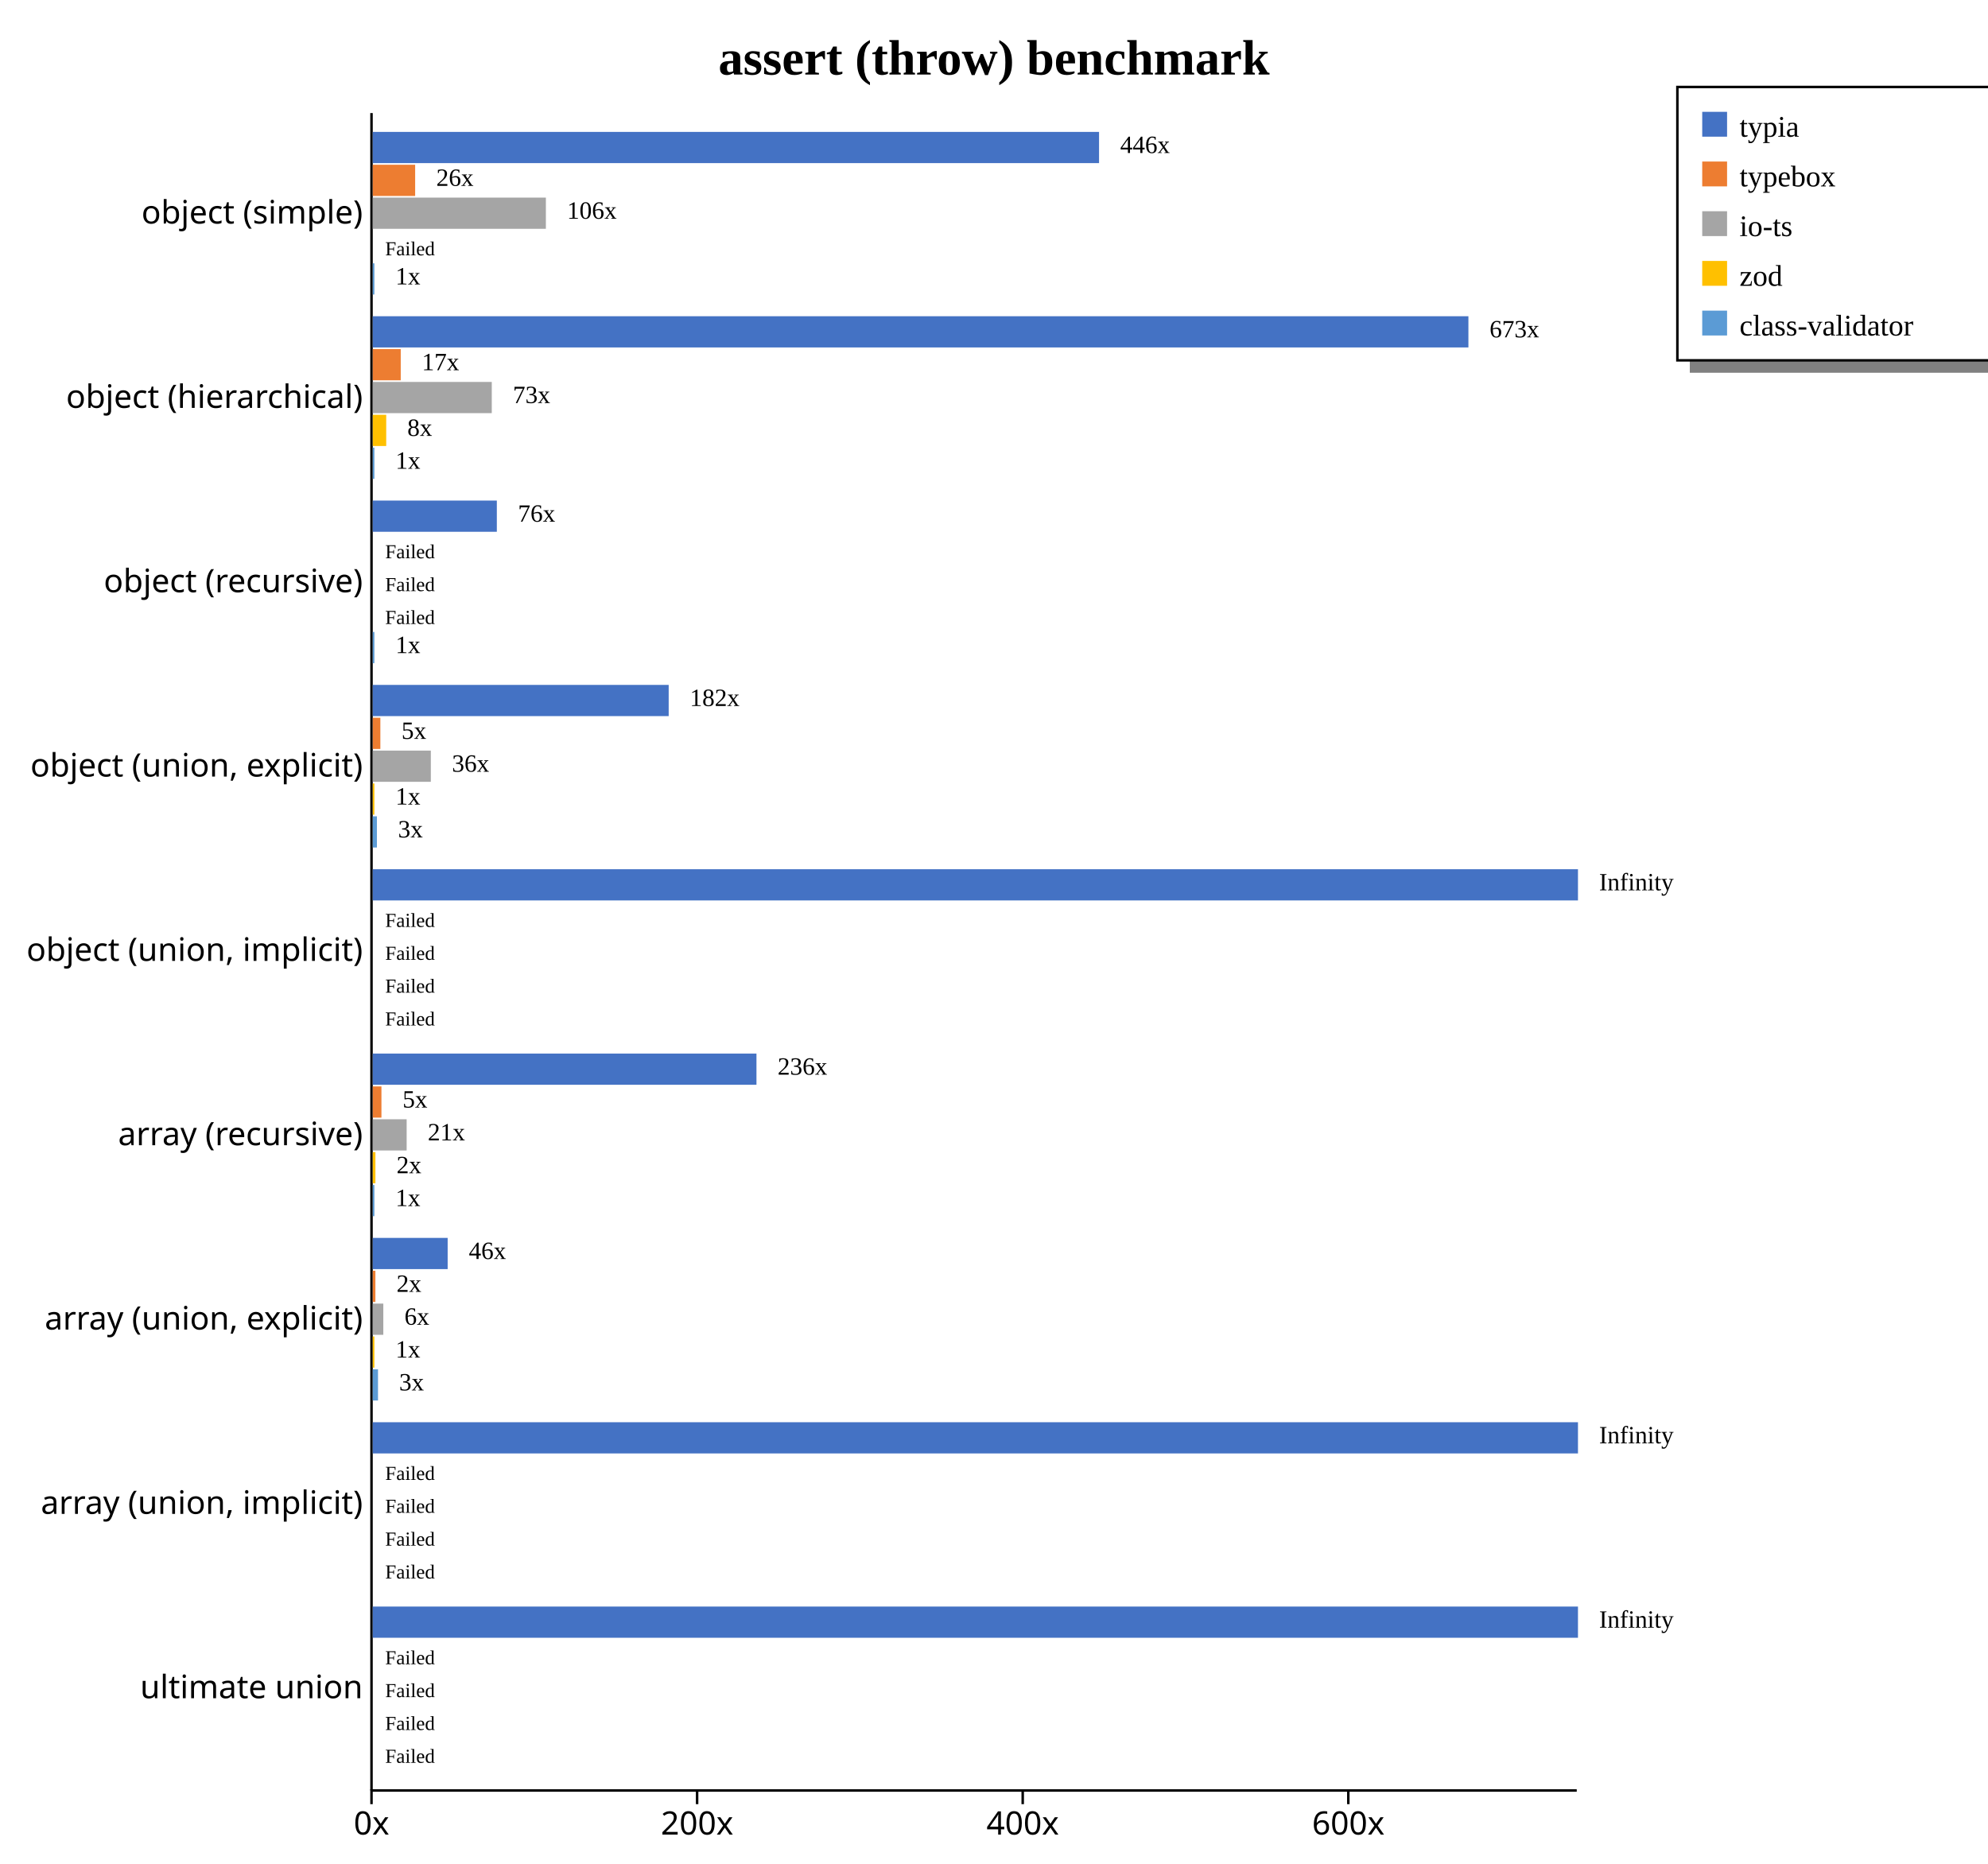
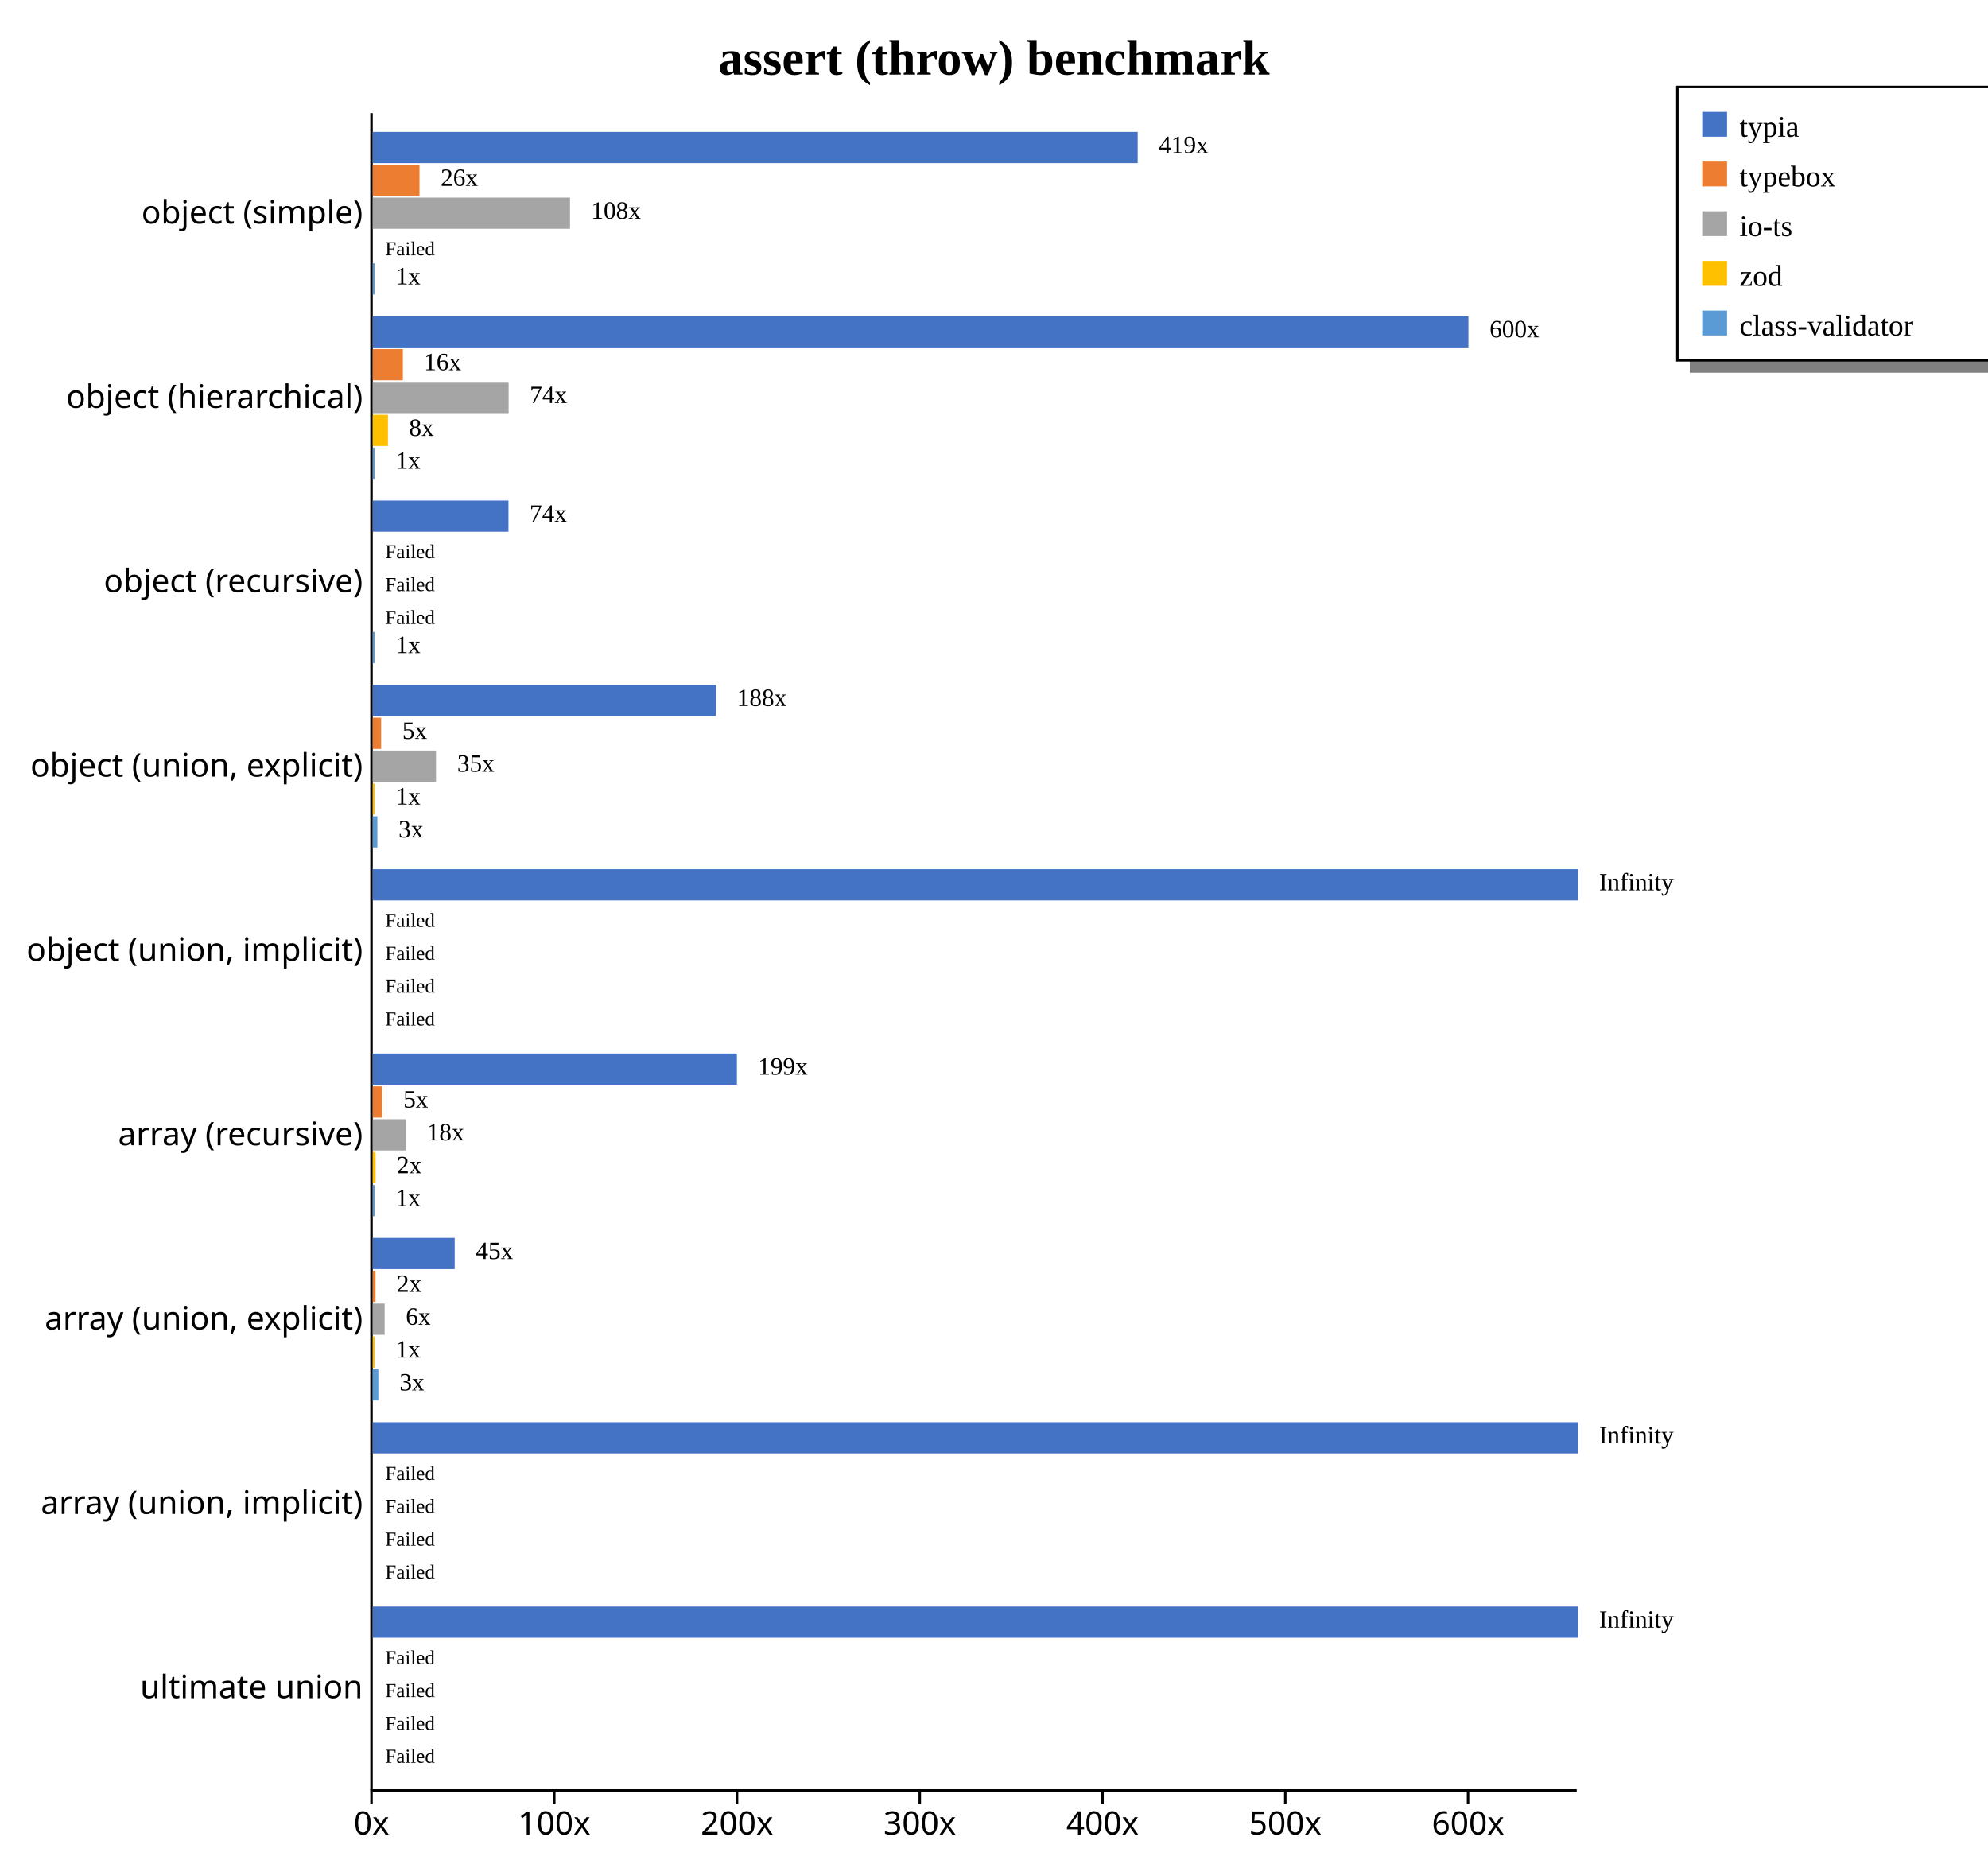
<svg xmlns="http://www.w3.org/2000/svg" width="800" height="750" style="background-color: white;">
  <g class="y axis" transform="translate(149,45)" fill="none" font-size="10" font-family="sans-serif" text-anchor="end" style="font-size: 13px;">
    <path class="domain" stroke="currentColor" d="M0.5,0.5V675.5" />
    <g class="tick" opacity="1" transform="translate(0,40.7967)" style="font-size: 13px;">
      <line stroke="currentColor" x2="0" />
      <text fill="currentColor" x="-3" dy="0.32em">object (simple)    </text>
    </g>
    <g class="tick" opacity="1" transform="translate(0,114.9725)" style="font-size: 13px;">
      <line stroke="currentColor" x2="0" />
      <text fill="currentColor" x="-3" dy="0.32em">object (hierarchical)    </text>
    </g>
    <g class="tick" opacity="1" transform="translate(0,189.1484)" style="font-size: 13px;">
      <line stroke="currentColor" x2="0" />
      <text fill="currentColor" x="-3" dy="0.32em">object (recursive)    </text>
    </g>
    <g class="tick" opacity="1" transform="translate(0,263.3242)" style="font-size: 13px;">
      <line stroke="currentColor" x2="0" />
      <text fill="currentColor" x="-3" dy="0.32em">object (union, explicit)    </text>
    </g>
    <g class="tick" opacity="1" transform="translate(0,337.5)" style="font-size: 13px;">
      <line stroke="currentColor" x2="0" />
      <text fill="currentColor" x="-3" dy="0.32em">object (union, implicit)    </text>
    </g>
    <g class="tick" opacity="1" transform="translate(0,411.6758)" style="font-size: 13px;">
      <line stroke="currentColor" x2="0" />
      <text fill="currentColor" x="-3" dy="0.32em">array (recursive)    </text>
    </g>
    <g class="tick" opacity="1" transform="translate(0,485.8516)" style="font-size: 13px;">
      <line stroke="currentColor" x2="0" />
      <text fill="currentColor" x="-3" dy="0.32em">array (union, explicit)    </text>
    </g>
    <g class="tick" opacity="1" transform="translate(0,560.0275)" style="font-size: 13px;">
      <line stroke="currentColor" x2="0" />
      <text fill="currentColor" x="-3" dy="0.32em">array (union, implicit)    </text>
    </g>
    <g class="tick" opacity="1" transform="translate(0,634.2033)" style="font-size: 13px;">
      <line stroke="currentColor" x2="0" />
      <text fill="currentColor" x="-3" dy="0.32em">ultimate union    </text>
    </g>
  </g>
  <g class="x axis" transform="translate(149,720)" fill="none" font-size="10" font-family="sans-serif" text-anchor="middle" style="font-size: 13px;">
    <path class="domain" stroke="currentColor" d="M0.5,0.5H485.5" />
    <g class="tick" opacity="1" transform="translate(0.5,0)" style="font-size: 13px;">
      <line stroke="currentColor" y2="6" />
      <text fill="currentColor" y="9" dy="0.71em">0x</text>
    </g>
-     <g class="tick" opacity="1" transform="translate(131.5272,0)" style="font-size: 13px;">
+     <g class="tick" opacity="1" transform="translate(74.04284,0)" style="font-size: 13px;">
+       <line stroke="currentColor" y2="6" />
+       <text fill="currentColor" y="9" dy="0.71em">100x</text>
+     </g>
+     <g class="tick" opacity="1" transform="translate(147.5857,0)" style="font-size: 13px;">
      <line stroke="currentColor" y2="6" />
      <text fill="currentColor" y="9" dy="0.71em">200x</text>
    </g>
-     <g class="tick" opacity="1" transform="translate(262.5544,0)" style="font-size: 13px;">
+     <g class="tick" opacity="1" transform="translate(221.1285,0)" style="font-size: 13px;">
+       <line stroke="currentColor" y2="6" />
+       <text fill="currentColor" y="9" dy="0.71em">300x</text>
+     </g>
+     <g class="tick" opacity="1" transform="translate(294.6714,0)" style="font-size: 13px;">
      <line stroke="currentColor" y2="6" />
      <text fill="currentColor" y="9" dy="0.71em">400x</text>
    </g>
-     <g class="tick" opacity="1" transform="translate(393.5816,0)" style="font-size: 13px;">
+     <g class="tick" opacity="1" transform="translate(368.2142,0)" style="font-size: 13px;">
+       <line stroke="currentColor" y2="6" />
+       <text fill="currentColor" y="9" dy="0.71em">500x</text>
+     </g>
+     <g class="tick" opacity="1" transform="translate(441.7571,0)" style="font-size: 13px;">
      <line stroke="currentColor" y2="6" />
      <text fill="currentColor" y="9" dy="0.71em">600x</text>
    </g>
  </g>
  <text transform="translate(400, 30)" style="text-anchor: middle; font-size: 20px; font-weight: bold;">assert (throw) benchmark</text>
  <rect x="680" y="145" width="200" height="5" fill="gray" />
  <rect x="675" y="35" width="200" height="110" fill="none" stroke="black" />
  <rect x="685" y="45" width="10" height="10" style="fill: #4472c4;" />
  <text x="700" y="55" style="font-size: 12px;">typia</text>
  <rect x="685" y="65" width="10" height="10" style="fill: #ed7d31;" />
  <text x="700" y="75" style="font-size: 12px;">typebox</text>
  <rect x="685" y="85" width="10" height="10" style="fill: #a5a5a5;" />
  <text x="700" y="95" style="font-size: 12px;">io-ts</text>
  <rect x="685" y="105" width="10" height="10" style="fill: #ffc000;" />
  <text x="700" y="115" style="font-size: 12px;">zod</text>
  <rect x="685" y="125" width="10" height="10" style="fill: #5b9bd5;" />
  <text x="700" y="135" style="font-size: 12px;">class-validator</text>
  <g style="font-size: 13px;">
    <g style="font-size: 13px;">
-       <rect x="150" y="53.079" width="292.273" height="12.558" fill="#4472c4" />
-       <rect x="150" y="66.298" width="17.065" height="12.558" fill="#ed7d31" />
-       <rect x="150" y="79.517" width="69.67" height="12.558" fill="#a5a5a5" />
+       <rect x="150" y="53.079" width="307.814" height="12.558" fill="#4472c4" />
+       <rect x="150" y="66.298" width="18.815" height="12.558" fill="#ed7d31" />
+       <rect x="150" y="79.517" width="79.383" height="12.558" fill="#a5a5a5" />
      <rect x="150" y="92.737" width="0" height="12.558" fill="#ffc000" />
-       <rect x="150" y="105.956" width="0.655" height="12.558" fill="#5b9bd5" />
-       <text class="label" x="450.773" y="61.579" font-size="10px">446x</text>
-       <text class="label" x="175.565" y="74.798" font-size="10px">26x</text>
-       <text class="label" x="228.17" y="88.017" font-size="10px">106x</text>
+       <rect x="150" y="105.956" width="0.735" height="12.558" fill="#5b9bd5" />
+       <text class="label" x="466.314" y="61.579" font-size="10px">419x</text>
+       <text class="label" x="177.315" y="74.798" font-size="10px">26x</text>
+       <text class="label" x="237.883" y="88.017" font-size="10px">108x</text>
      <text class="label" x="158.5" y="101.237" font-size="10px" />
-       <text class="label" x="159.155" y="114.456" font-size="10px">1x</text>
-       <text class="label" x="447.273" y="63.079" font-size="8px" />
-       <text class="label" x="172.065" y="76.298" font-size="8px" />
-       <text class="label" x="224.67" y="89.517" font-size="8px" />
+       <text class="label" x="159.235" y="114.456" font-size="10px">1x</text>
+       <text class="label" x="462.814" y="63.079" font-size="8px" />
+       <text class="label" x="173.815" y="76.298" font-size="8px" />
+       <text class="label" x="234.383" y="89.517" font-size="8px" />
      <text class="label" x="155" y="102.737" font-size="8px">Failed</text>
-       <text class="label" x="155.655" y="115.956" font-size="8px" />
+       <text class="label" x="155.735" y="115.956" font-size="8px" />
    </g>
    <g style="font-size: 13px;">
      <rect x="150" y="127.254" width="440.909" height="12.558" fill="#4472c4" />
-       <rect x="150" y="140.474" width="11.264" height="12.558" fill="#ed7d31" />
-       <rect x="150" y="153.693" width="47.897" height="12.558" fill="#a5a5a5" />
-       <rect x="150" y="166.913" width="5.419" height="12.558" fill="#ffc000" />
-       <rect x="150" y="180.132" width="0.655" height="12.558" fill="#5b9bd5" />
-       <text class="label" x="599.409" y="135.754" font-size="10px">673x</text>
-       <text class="label" x="169.764" y="148.974" font-size="10px">17x</text>
-       <text class="label" x="206.397" y="162.193" font-size="10px">73x</text>
-       <text class="label" x="163.919" y="175.413" font-size="10px">8x</text>
-       <text class="label" x="159.155" y="188.632" font-size="10px">1x</text>
+       <rect x="150" y="140.474" width="12.11" height="12.558" fill="#ed7d31" />
+       <rect x="150" y="153.693" width="54.679" height="12.558" fill="#a5a5a5" />
+       <rect x="150" y="166.913" width="6.107" height="12.558" fill="#ffc000" />
+       <rect x="150" y="180.132" width="0.735" height="12.558" fill="#5b9bd5" />
+       <text class="label" x="599.409" y="135.754" font-size="10px">600x</text>
+       <text class="label" x="170.61" y="148.974" font-size="10px">16x</text>
+       <text class="label" x="213.179" y="162.193" font-size="10px">74x</text>
+       <text class="label" x="164.607" y="175.413" font-size="10px">8x</text>
+       <text class="label" x="159.235" y="188.632" font-size="10px">1x</text>
      <text class="label" x="595.909" y="137.254" font-size="8px" />
-       <text class="label" x="166.264" y="150.474" font-size="8px" />
-       <text class="label" x="202.897" y="163.693" font-size="8px" />
-       <text class="label" x="160.419" y="176.913" font-size="8px" />
-       <text class="label" x="155.655" y="190.132" font-size="8px" />
-     </g>
-     <g style="font-size: 13px;">
-       <rect x="150" y="201.43" width="49.932" height="12.558" fill="#4472c4" />
+       <text class="label" x="167.11" y="150.474" font-size="8px" />
+       <text class="label" x="209.679" y="163.693" font-size="8px" />
+       <text class="label" x="161.107" y="176.913" font-size="8px" />
+       <text class="label" x="155.735" y="190.132" font-size="8px" />
+     </g>
+     <g style="font-size: 13px;">
+       <rect x="150" y="201.43" width="54.615" height="12.558" fill="#4472c4" />
      <rect x="150" y="214.65" width="0" height="12.558" fill="#ed7d31" />
      <rect x="150" y="227.869" width="0" height="12.558" fill="#a5a5a5" />
      <rect x="150" y="241.089" width="0" height="12.558" fill="#ffc000" />
-       <rect x="150" y="254.308" width="0.655" height="12.558" fill="#5b9bd5" />
-       <text class="label" x="208.432" y="209.93" font-size="10px">76x</text>
+       <rect x="150" y="254.308" width="0.735" height="12.558" fill="#5b9bd5" />
+       <text class="label" x="213.115" y="209.93" font-size="10px">74x</text>
      <text class="label" x="158.5" y="223.15" font-size="10px" />
      <text class="label" x="158.5" y="236.369" font-size="10px" />
      <text class="label" x="158.5" y="249.589" font-size="10px" />
-       <text class="label" x="159.155" y="262.808" font-size="10px">1x</text>
-       <text class="label" x="204.932" y="211.43" font-size="8px" />
+       <text class="label" x="159.235" y="262.808" font-size="10px">1x</text>
+       <text class="label" x="209.615" y="211.43" font-size="8px" />
      <text class="label" x="155" y="224.65" font-size="8px">Failed</text>
      <text class="label" x="155" y="237.869" font-size="8px">Failed</text>
      <text class="label" x="155" y="251.089" font-size="8px">Failed</text>
-       <text class="label" x="155.655" y="264.308" font-size="8px" />
-     </g>
-     <g style="font-size: 13px;">
-       <rect x="150" y="275.606" width="119.089" height="12.558" fill="#4472c4" />
-       <rect x="150" y="288.825" width="3.063" height="12.558" fill="#ed7d31" />
-       <rect x="150" y="302.045" width="23.371" height="12.558" fill="#a5a5a5" />
-       <rect x="150" y="315.264" width="0.655" height="12.558" fill="#ffc000" />
-       <rect x="150" y="328.484" width="1.677" height="12.558" fill="#5b9bd5" />
-       <text class="label" x="277.589" y="284.106" font-size="10px">182x</text>
-       <text class="label" x="161.563" y="297.325" font-size="10px">5x</text>
-       <text class="label" x="181.871" y="310.545" font-size="10px">36x</text>
-       <text class="label" x="159.155" y="323.764" font-size="10px">1x</text>
-       <text class="label" x="160.177" y="336.984" font-size="10px">3x</text>
-       <text class="label" x="274.089" y="285.606" font-size="8px" />
-       <text class="label" x="158.063" y="298.825" font-size="8px" />
-       <text class="label" x="178.371" y="312.045" font-size="8px" />
-       <text class="label" x="155.655" y="325.264" font-size="8px" />
-       <text class="label" x="156.677" y="338.484" font-size="8px" />
+       <text class="label" x="155.735" y="264.308" font-size="8px" />
+     </g>
+     <g style="font-size: 13px;">
+       <rect x="150" y="275.606" width="138.065" height="12.558" fill="#4472c4" />
+       <rect x="150" y="288.825" width="3.375" height="12.558" fill="#ed7d31" />
+       <rect x="150" y="302.045" width="25.46" height="12.558" fill="#a5a5a5" />
+       <rect x="150" y="315.264" width="0.735" height="12.558" fill="#ffc000" />
+       <rect x="150" y="328.484" width="1.854" height="12.558" fill="#5b9bd5" />
+       <text class="label" x="296.565" y="284.106" font-size="10px">188x</text>
+       <text class="label" x="161.875" y="297.325" font-size="10px">5x</text>
+       <text class="label" x="183.96" y="310.545" font-size="10px">35x</text>
+       <text class="label" x="159.235" y="323.764" font-size="10px">1x</text>
+       <text class="label" x="160.354" y="336.984" font-size="10px">3x</text>
+       <text class="label" x="293.065" y="285.606" font-size="8px" />
+       <text class="label" x="158.375" y="298.825" font-size="8px" />
+       <text class="label" x="180.46" y="312.045" font-size="8px" />
+       <text class="label" x="155.735" y="325.264" font-size="8px" />
+       <text class="label" x="156.854" y="338.484" font-size="8px" />
    </g>
    <g style="font-size: 13px;">
      <rect x="150" y="349.782" width="485" height="12.558" fill="#4472c4" />
      <rect x="150" y="363.001" width="0" height="12.558" fill="#ed7d31" />
      <rect x="150" y="376.221" width="0" height="12.558" fill="#a5a5a5" />
      <rect x="150" y="389.44" width="0" height="12.558" fill="#ffc000" />
      <rect x="150" y="402.66" width="0" height="12.558" fill="#5b9bd5" />
      <text class="label" x="643.5" y="358.282" font-size="10px">Infinity</text>
      <text class="label" x="158.5" y="371.501" font-size="10px" />
      <text class="label" x="158.5" y="384.721" font-size="10px" />
      <text class="label" x="158.5" y="397.94" font-size="10px" />
      <text class="label" x="158.5" y="411.16" font-size="10px" />
      <text class="label" x="640" y="359.782" font-size="8px" />
      <text class="label" x="155" y="373.001" font-size="8px">Failed</text>
      <text class="label" x="155" y="386.221" font-size="8px">Failed</text>
      <text class="label" x="155" y="399.44" font-size="8px">Failed</text>
      <text class="label" x="155" y="412.66" font-size="8px">Failed</text>
    </g>
    <g style="font-size: 13px;">
-       <rect x="150" y="423.958" width="154.414" height="12.558" fill="#4472c4" />
-       <rect x="150" y="437.177" width="3.499" height="12.558" fill="#ed7d31" />
-       <rect x="150" y="450.397" width="13.642" height="12.558" fill="#a5a5a5" />
-       <rect x="150" y="463.616" width="1.071" height="12.558" fill="#ffc000" />
-       <rect x="150" y="476.835" width="0.655" height="12.558" fill="#5b9bd5" />
-       <text class="label" x="312.914" y="432.458" font-size="10px">236x</text>
-       <text class="label" x="161.999" y="445.677" font-size="10px">5x</text>
-       <text class="label" x="172.142" y="458.897" font-size="10px">21x</text>
-       <text class="label" x="159.571" y="472.116" font-size="10px">2x</text>
-       <text class="label" x="159.155" y="485.335" font-size="10px">1x</text>
-       <text class="label" x="309.414" y="433.958" font-size="8px" />
-       <text class="label" x="158.499" y="447.177" font-size="8px" />
-       <text class="label" x="168.642" y="460.397" font-size="8px" />
-       <text class="label" x="156.071" y="473.616" font-size="8px" />
-       <text class="label" x="155.655" y="486.835" font-size="8px" />
-     </g>
-     <g style="font-size: 13px;">
-       <rect x="150" y="498.134" width="30.144" height="12.558" fill="#4472c4" />
-       <rect x="150" y="511.353" width="1.062" height="12.558" fill="#ed7d31" />
-       <rect x="150" y="524.572" width="4.251" height="12.558" fill="#a5a5a5" />
-       <rect x="150" y="537.792" width="0.655" height="12.558" fill="#ffc000" />
-       <rect x="150" y="551.011" width="2.118" height="12.558" fill="#5b9bd5" />
-       <text class="label" x="188.644" y="506.634" font-size="10px">46x</text>
-       <text class="label" x="159.562" y="519.853" font-size="10px">2x</text>
-       <text class="label" x="162.751" y="533.072" font-size="10px">6x</text>
-       <text class="label" x="159.155" y="546.292" font-size="10px">1x</text>
-       <text class="label" x="160.618" y="559.511" font-size="10px">3x</text>
-       <text class="label" x="185.144" y="508.134" font-size="8px" />
-       <text class="label" x="156.062" y="521.353" font-size="8px" />
-       <text class="label" x="159.251" y="534.572" font-size="8px" />
-       <text class="label" x="155.655" y="547.792" font-size="8px" />
-       <text class="label" x="157.118" y="561.011" font-size="8px" />
+       <rect x="150" y="423.958" width="146.536" height="12.558" fill="#4472c4" />
+       <rect x="150" y="437.177" width="3.797" height="12.558" fill="#ed7d31" />
+       <rect x="150" y="450.397" width="13.261" height="12.558" fill="#a5a5a5" />
+       <rect x="150" y="463.616" width="1.148" height="12.558" fill="#ffc000" />
+       <rect x="150" y="476.835" width="0.735" height="12.558" fill="#5b9bd5" />
+       <text class="label" x="305.036" y="432.458" font-size="10px">199x</text>
+       <text class="label" x="162.297" y="445.677" font-size="10px">5x</text>
+       <text class="label" x="171.761" y="458.897" font-size="10px">18x</text>
+       <text class="label" x="159.648" y="472.116" font-size="10px">2x</text>
+       <text class="label" x="159.235" y="485.335" font-size="10px">1x</text>
+       <text class="label" x="301.536" y="433.958" font-size="8px" />
+       <text class="label" x="158.797" y="447.177" font-size="8px" />
+       <text class="label" x="168.261" y="460.397" font-size="8px" />
+       <text class="label" x="156.148" y="473.616" font-size="8px" />
+       <text class="label" x="155.735" y="486.835" font-size="8px" />
+     </g>
+     <g style="font-size: 13px;">
+       <rect x="150" y="498.134" width="32.974" height="12.558" fill="#4472c4" />
+       <rect x="150" y="511.353" width="1.128" height="12.558" fill="#ed7d31" />
+       <rect x="150" y="524.572" width="4.78" height="12.558" fill="#a5a5a5" />
+       <rect x="150" y="537.792" width="0.735" height="12.558" fill="#ffc000" />
+       <rect x="150" y="551.011" width="2.25" height="12.558" fill="#5b9bd5" />
+       <text class="label" x="191.474" y="506.634" font-size="10px">45x</text>
+       <text class="label" x="159.628" y="519.853" font-size="10px">2x</text>
+       <text class="label" x="163.28" y="533.072" font-size="10px">6x</text>
+       <text class="label" x="159.235" y="546.292" font-size="10px">1x</text>
+       <text class="label" x="160.75" y="559.511" font-size="10px">3x</text>
+       <text class="label" x="187.974" y="508.134" font-size="8px" />
+       <text class="label" x="156.128" y="521.353" font-size="8px" />
+       <text class="label" x="159.78" y="534.572" font-size="8px" />
+       <text class="label" x="155.735" y="547.792" font-size="8px" />
+       <text class="label" x="157.25" y="561.011" font-size="8px" />
    </g>
    <g style="font-size: 13px;">
      <rect x="150" y="572.309" width="485" height="12.558" fill="#4472c4" />
      <rect x="150" y="585.529" width="0" height="12.558" fill="#ed7d31" />
      <rect x="150" y="598.748" width="0" height="12.558" fill="#a5a5a5" />
      <rect x="150" y="611.968" width="0" height="12.558" fill="#ffc000" />
      <rect x="150" y="625.187" width="0" height="12.558" fill="#5b9bd5" />
      <text class="label" x="643.5" y="580.809" font-size="10px">Infinity</text>
      <text class="label" x="158.5" y="594.029" font-size="10px" />
      <text class="label" x="158.5" y="607.248" font-size="10px" />
      <text class="label" x="158.5" y="620.468" font-size="10px" />
      <text class="label" x="158.5" y="633.687" font-size="10px" />
      <text class="label" x="640" y="582.309" font-size="8px" />
      <text class="label" x="155" y="595.529" font-size="8px">Failed</text>
      <text class="label" x="155" y="608.748" font-size="8px">Failed</text>
      <text class="label" x="155" y="621.968" font-size="8px">Failed</text>
      <text class="label" x="155" y="635.187" font-size="8px">Failed</text>
    </g>
    <g style="font-size: 13px;">
      <rect x="150" y="646.485" width="485" height="12.558" fill="#4472c4" />
      <rect x="150" y="659.705" width="0" height="12.558" fill="#ed7d31" />
      <rect x="150" y="672.924" width="0" height="12.558" fill="#a5a5a5" />
      <rect x="150" y="686.144" width="0" height="12.558" fill="#ffc000" />
      <rect x="150" y="699.363" width="0" height="12.558" fill="#5b9bd5" />
      <text class="label" x="643.5" y="654.985" font-size="10px">Infinity</text>
      <text class="label" x="158.5" y="668.205" font-size="10px" />
      <text class="label" x="158.5" y="681.424" font-size="10px" />
      <text class="label" x="158.5" y="694.644" font-size="10px" />
      <text class="label" x="158.5" y="707.863" font-size="10px" />
      <text class="label" x="640" y="656.485" font-size="8px" />
      <text class="label" x="155" y="669.705" font-size="8px">Failed</text>
      <text class="label" x="155" y="682.924" font-size="8px">Failed</text>
      <text class="label" x="155" y="696.144" font-size="8px">Failed</text>
      <text class="label" x="155" y="709.363" font-size="8px">Failed</text>
    </g>
  </g>
</svg>
